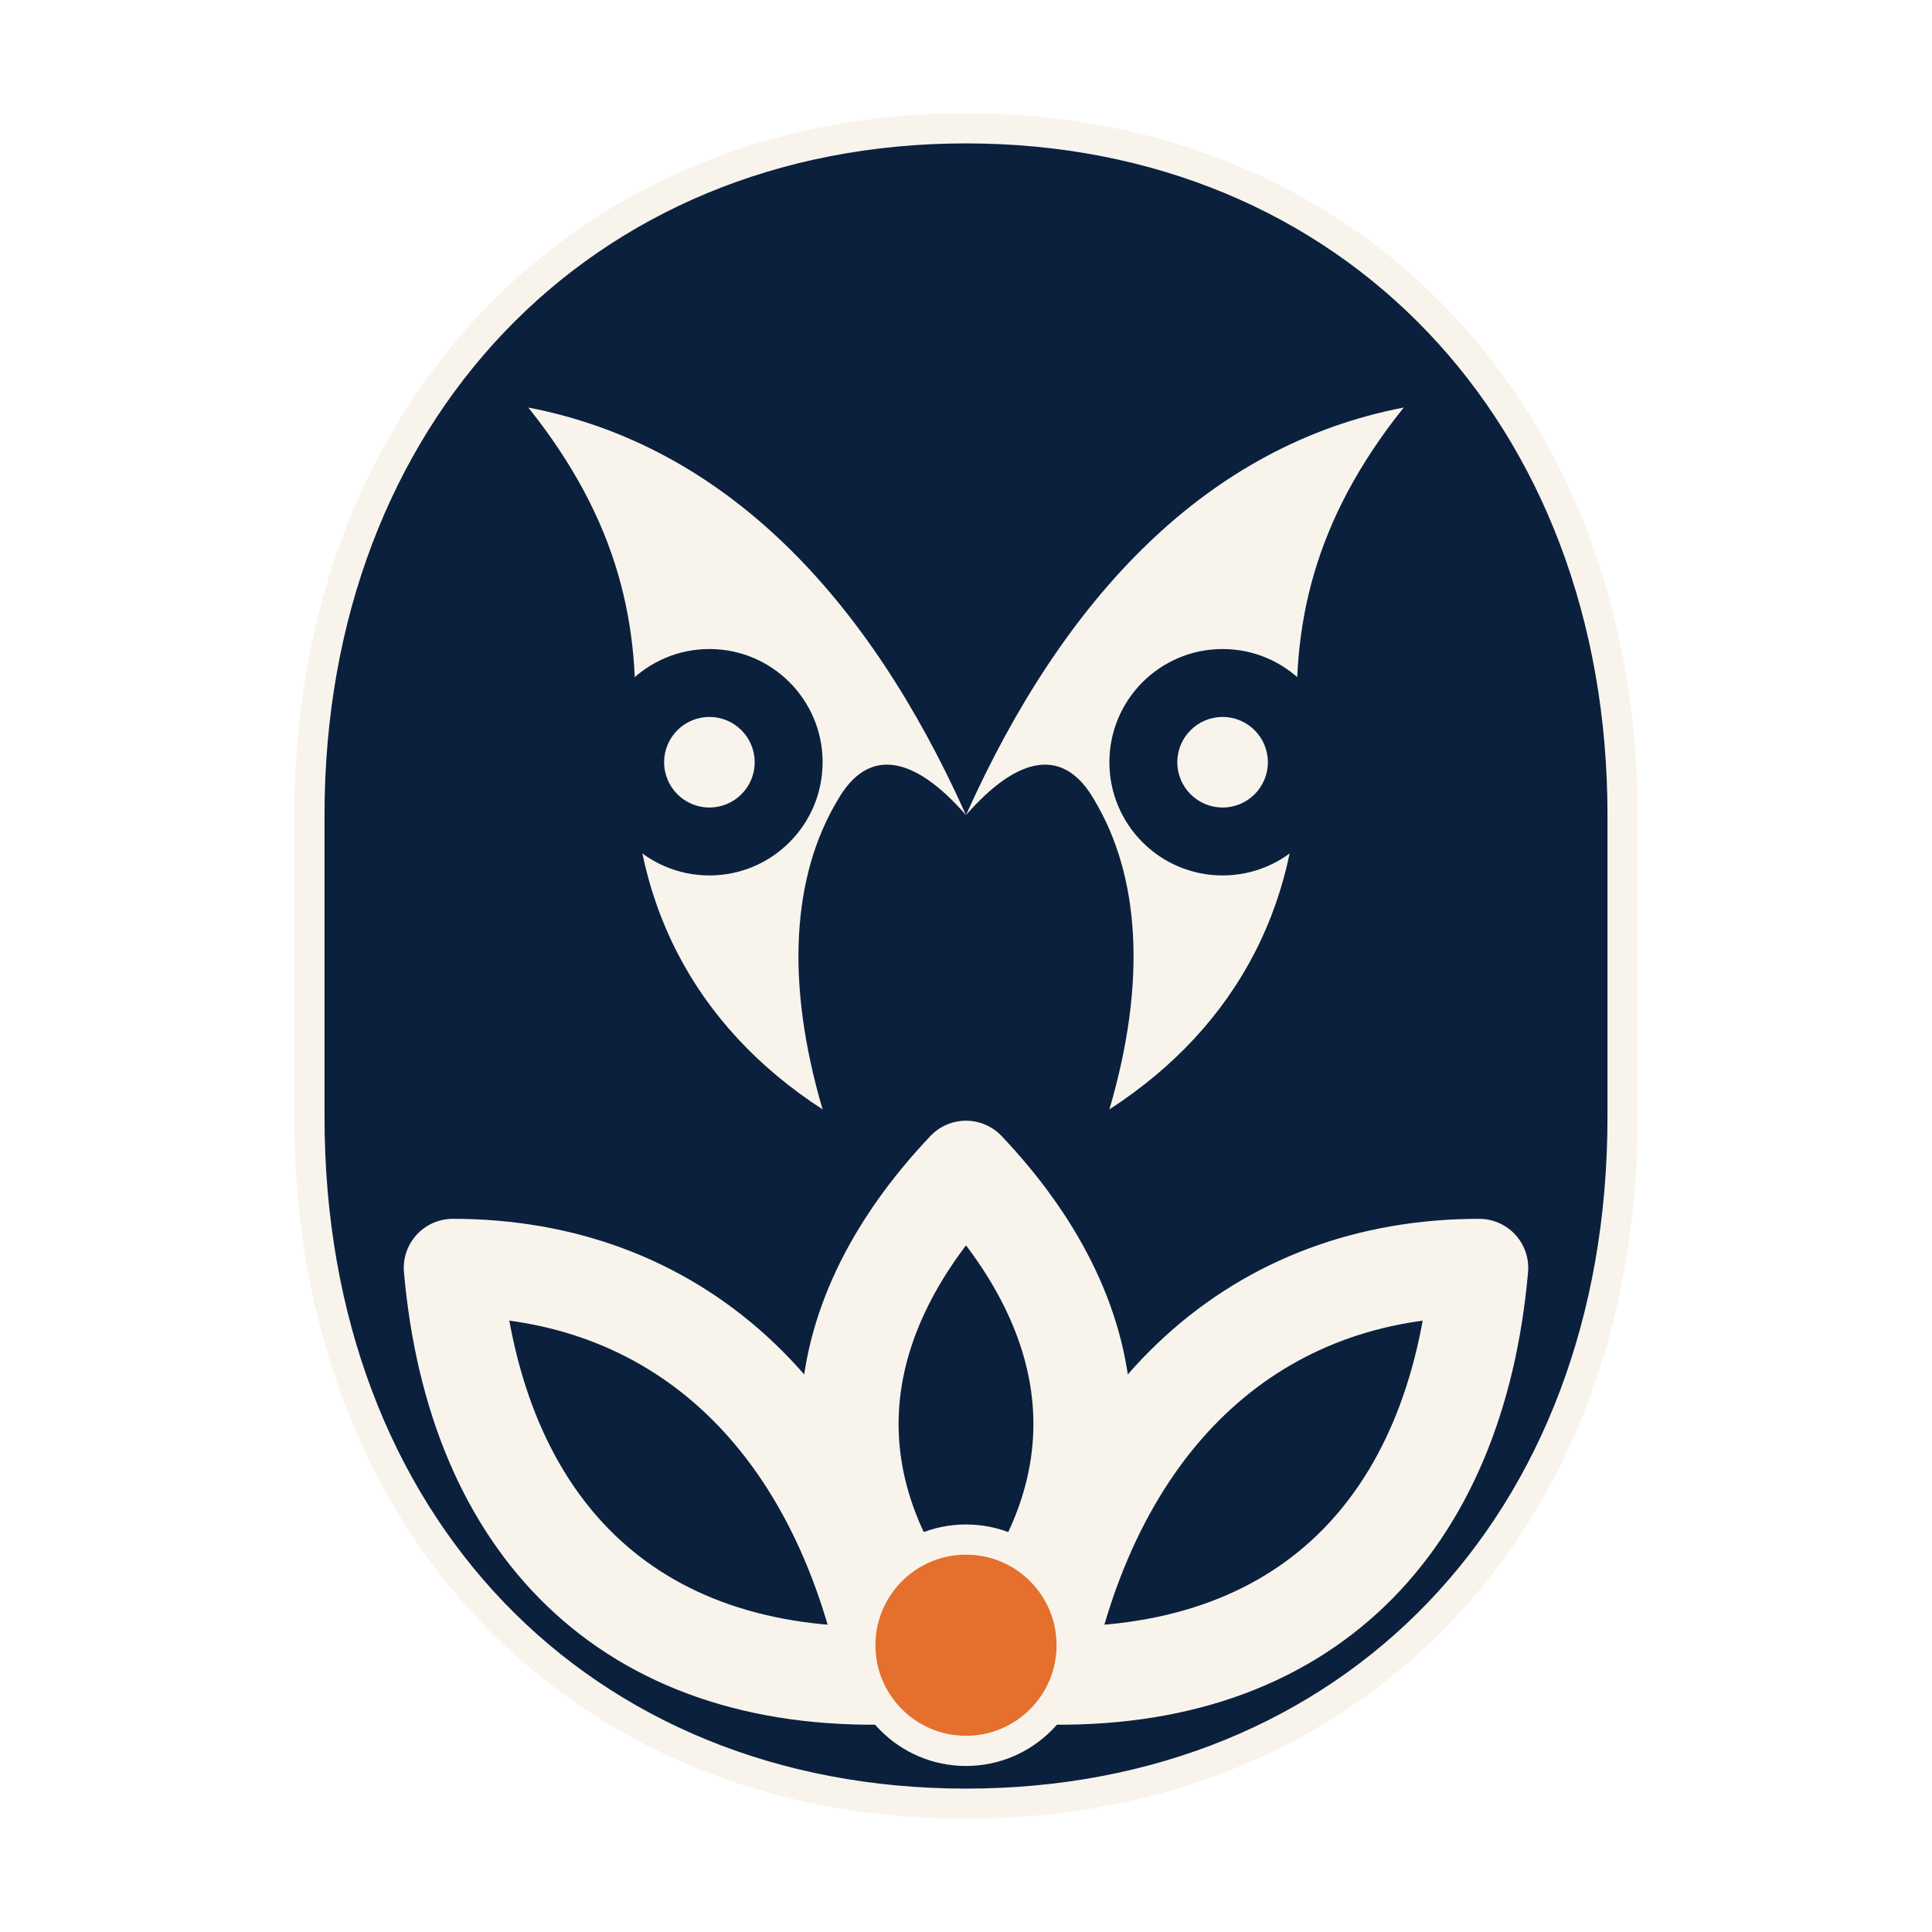
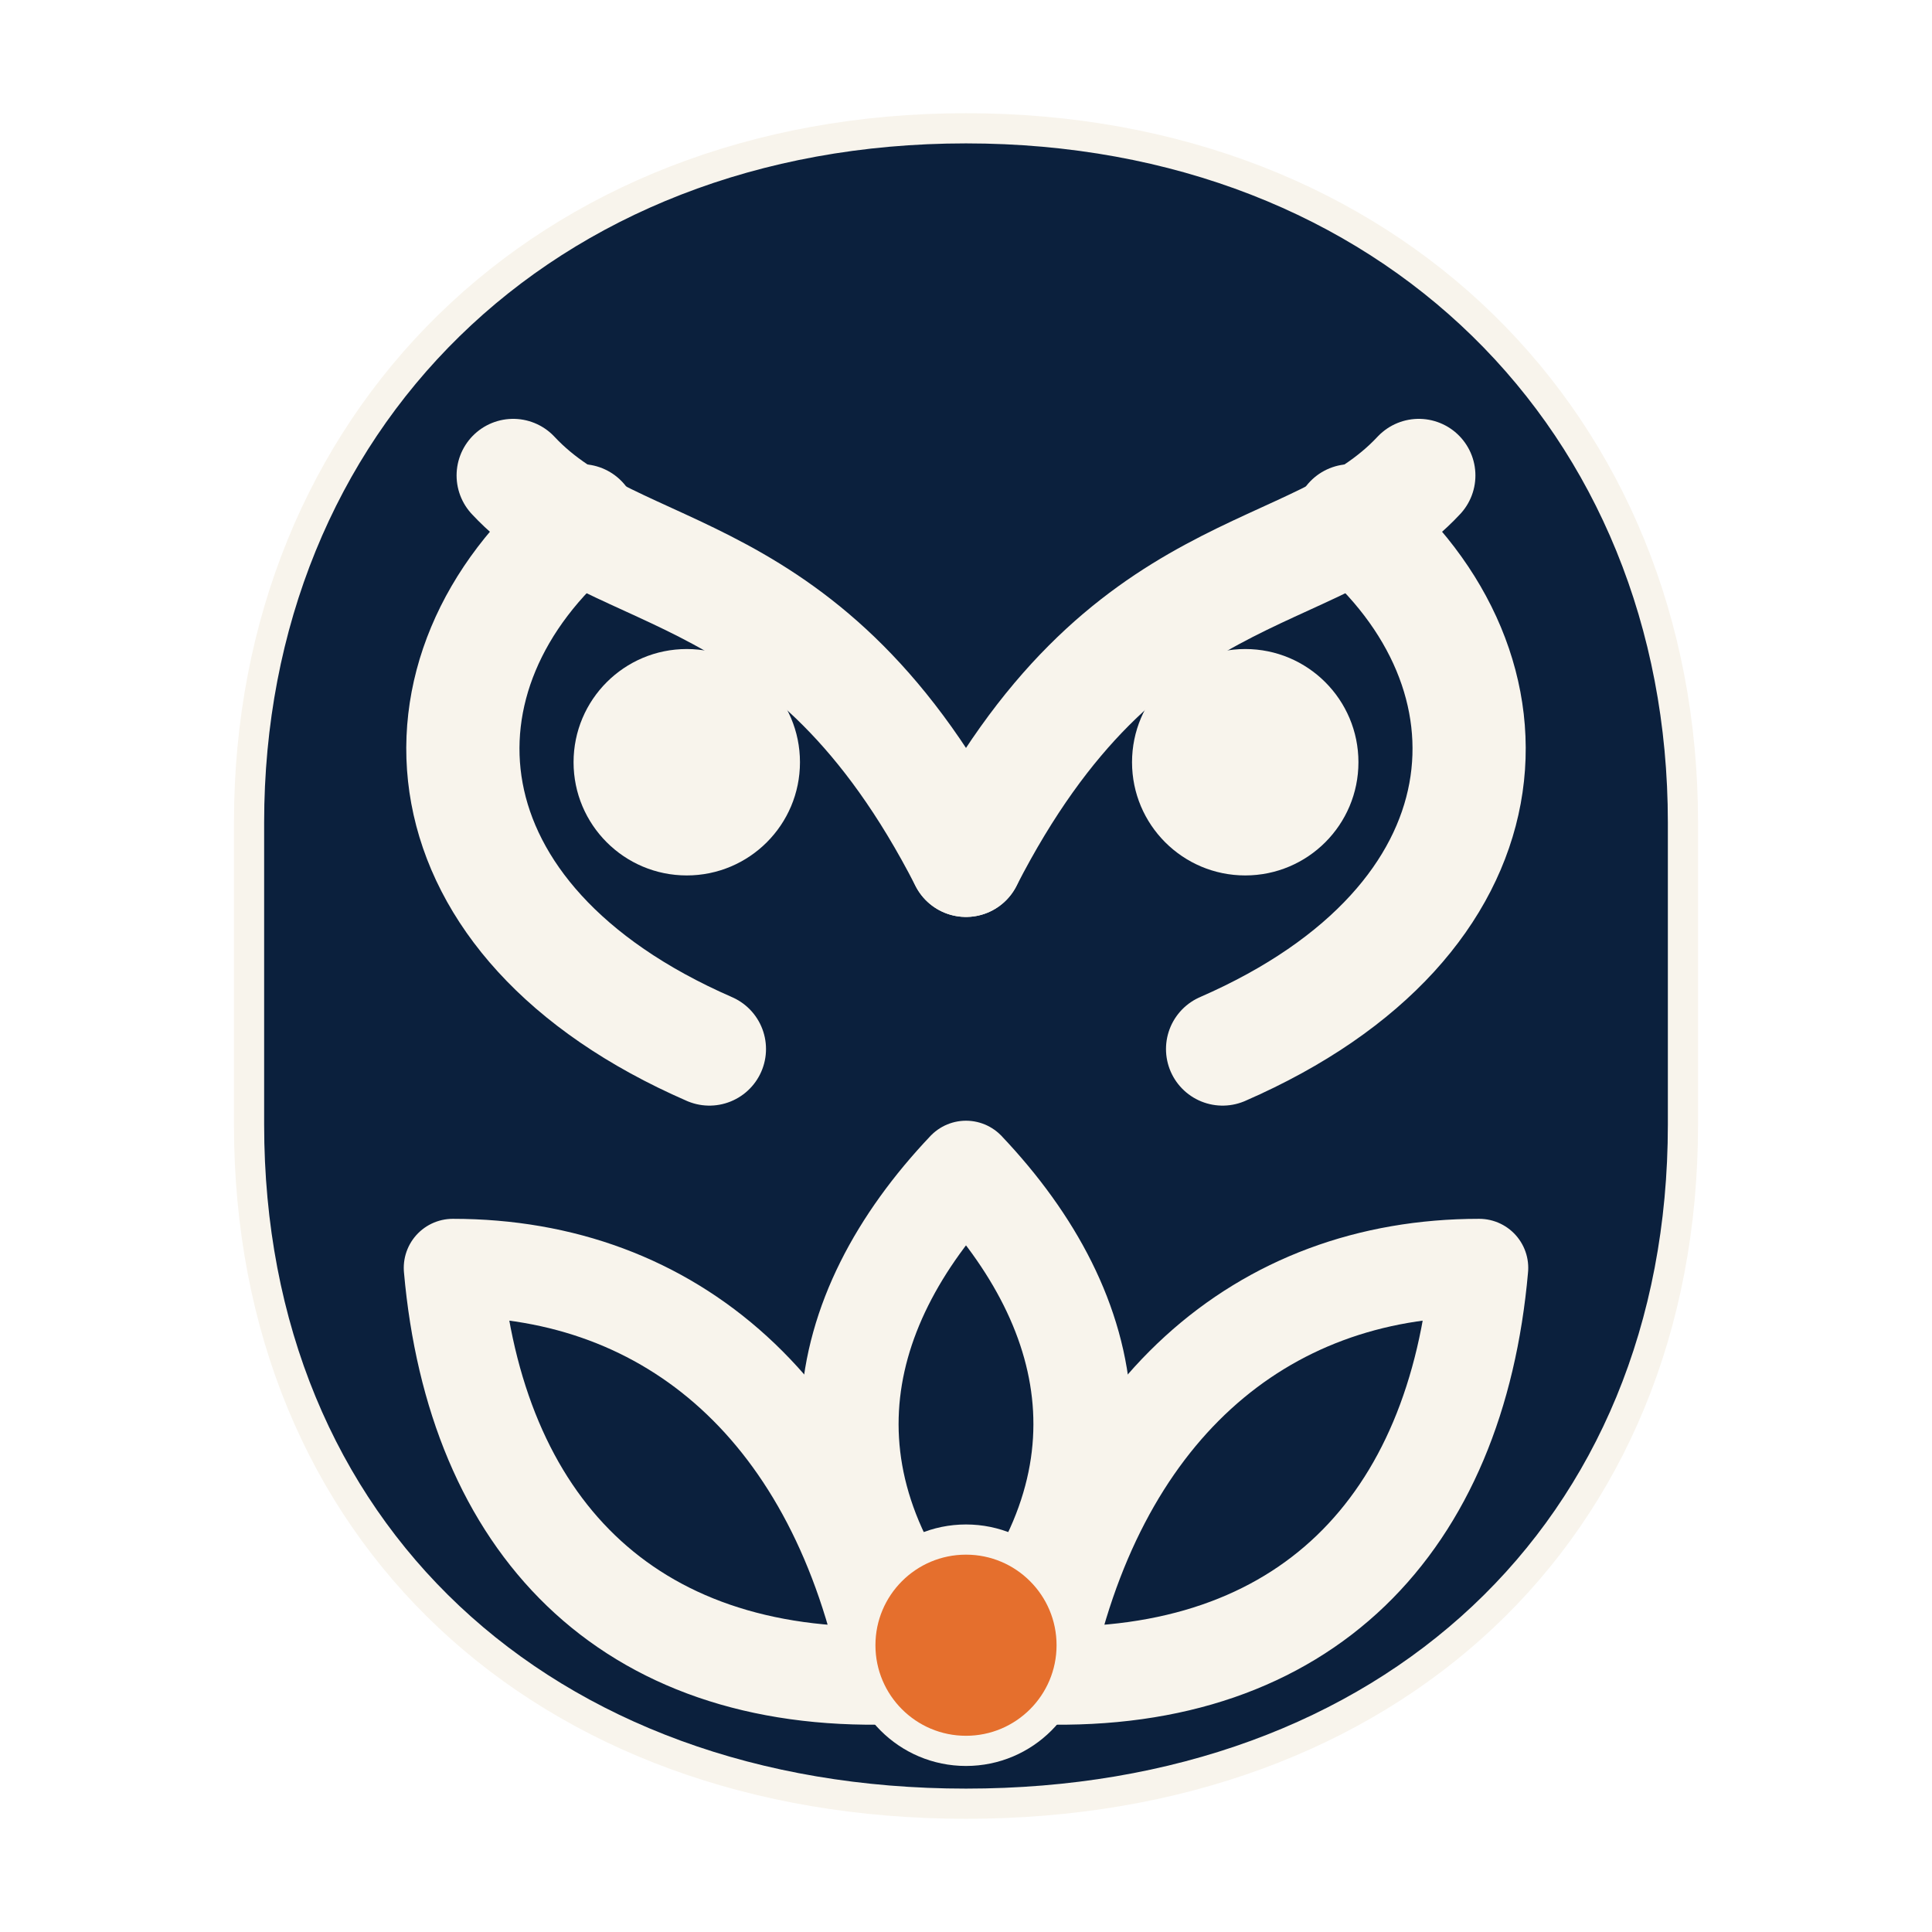
<svg xmlns="http://www.w3.org/2000/svg" viewBox="0 0 256 256" role="img" aria-labelledby="title desc">
-   <path d="M128 17C77 17 41 55 41 108v40c0 54 36 91 87 91s87-37 87-91v-40c0-53-36-91-87-91Z" fill="#0B203D" stroke="#F8F4EC" stroke-width="4" />
-   <path d="M128 108C115 79 96 59 70 54c12 15 15 29 14 44-1 21 8 38 25 49-5-17-4-31 2-41 4-7 10-6 17 2Z" fill="#F8F4EC" />
-   <path d="M128 108c13-29 32-49 58-54-12 15-15 29-14 44 1 21-8 38-25 49 5-17 4-31-2-41-4-7-10-6-17 2Z" fill="#F8F4EC" />
+   <path d="M128 17C72 17 33 56 33 109v40c0 54 39 90 95 90s95-36 95-90v-40c0-53-39-92-95-92Z" fill="#0B203D" stroke="#F8F4EC" stroke-width="4" />
+   <g fill="none" stroke="#F8F4EC" stroke-linecap="round" stroke-linejoin="round" stroke-width="15">
+     <path d="M68 63c14 15 39 10 60 51" />
+     <path d="M188 63c-14 15-39 10-60 51" />
+     <path d="M77 69c-24 20-22 53 17 70" />
+     <path d="M179 69c24 20 22 53-17 70" />
+   </g>
  <g fill="none" stroke="#F8F4EC" stroke-linecap="round" stroke-linejoin="round">
    <path d="M128 155c-18 19-23 43 0 67 23-24 18-48 0-67Z" stroke-width="13" />
    <path d="M118 222c-35 1-55-20-58-54 29 0 51 19 58 54Z" stroke-width="13" />
    <path d="M138 222c35 1 55-20 58-54-29 0-51 19-58 54Z" stroke-width="13" />
  </g>
-   <circle cx="94" cy="101" r="15" fill="#0B203D" />
-   <circle cx="162" cy="101" r="15" fill="#0B203D" />
-   <circle cx="94" cy="101" r="6" fill="#F8F4EC" />
-   <circle cx="162" cy="101" r="6" fill="#F8F4EC" />
+   <circle cx="91" cy="101" r="15" fill="#F8F4EC" />
+   <circle cx="165" cy="101" r="15" fill="#F8F4EC" />
  <circle cx="128" cy="218" r="14" fill="#E56F2D" stroke="#F8F4EC" stroke-width="4" />
</svg>
